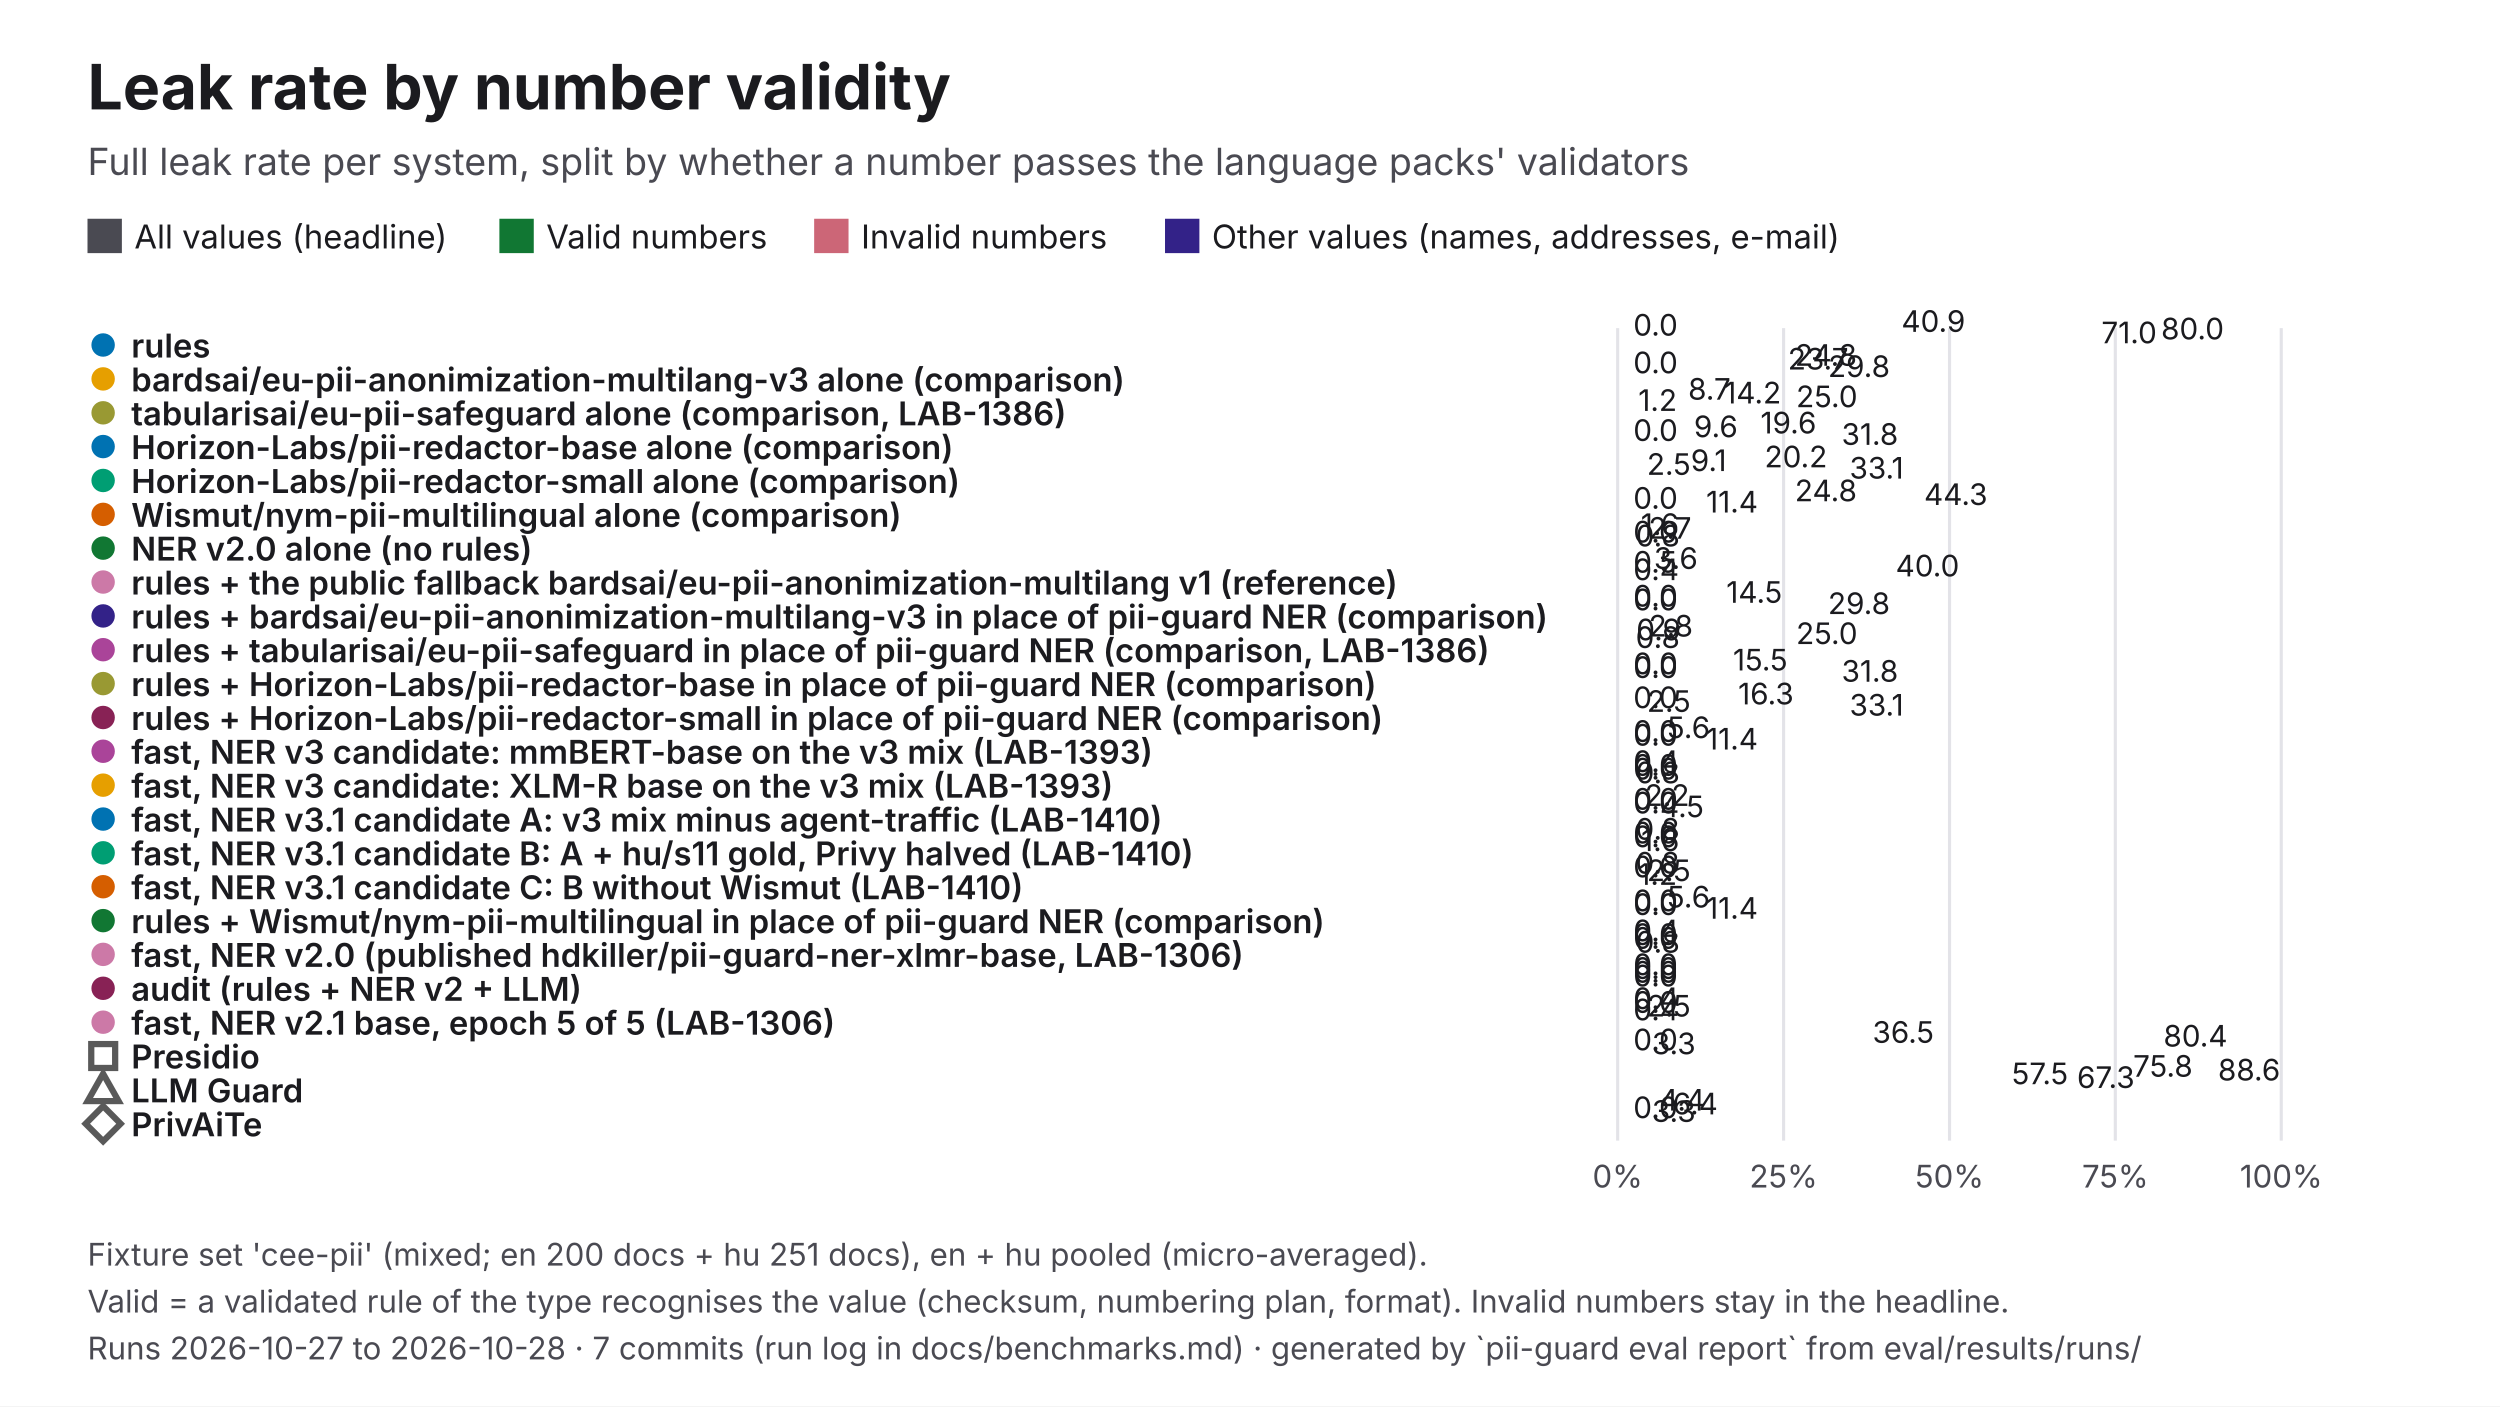
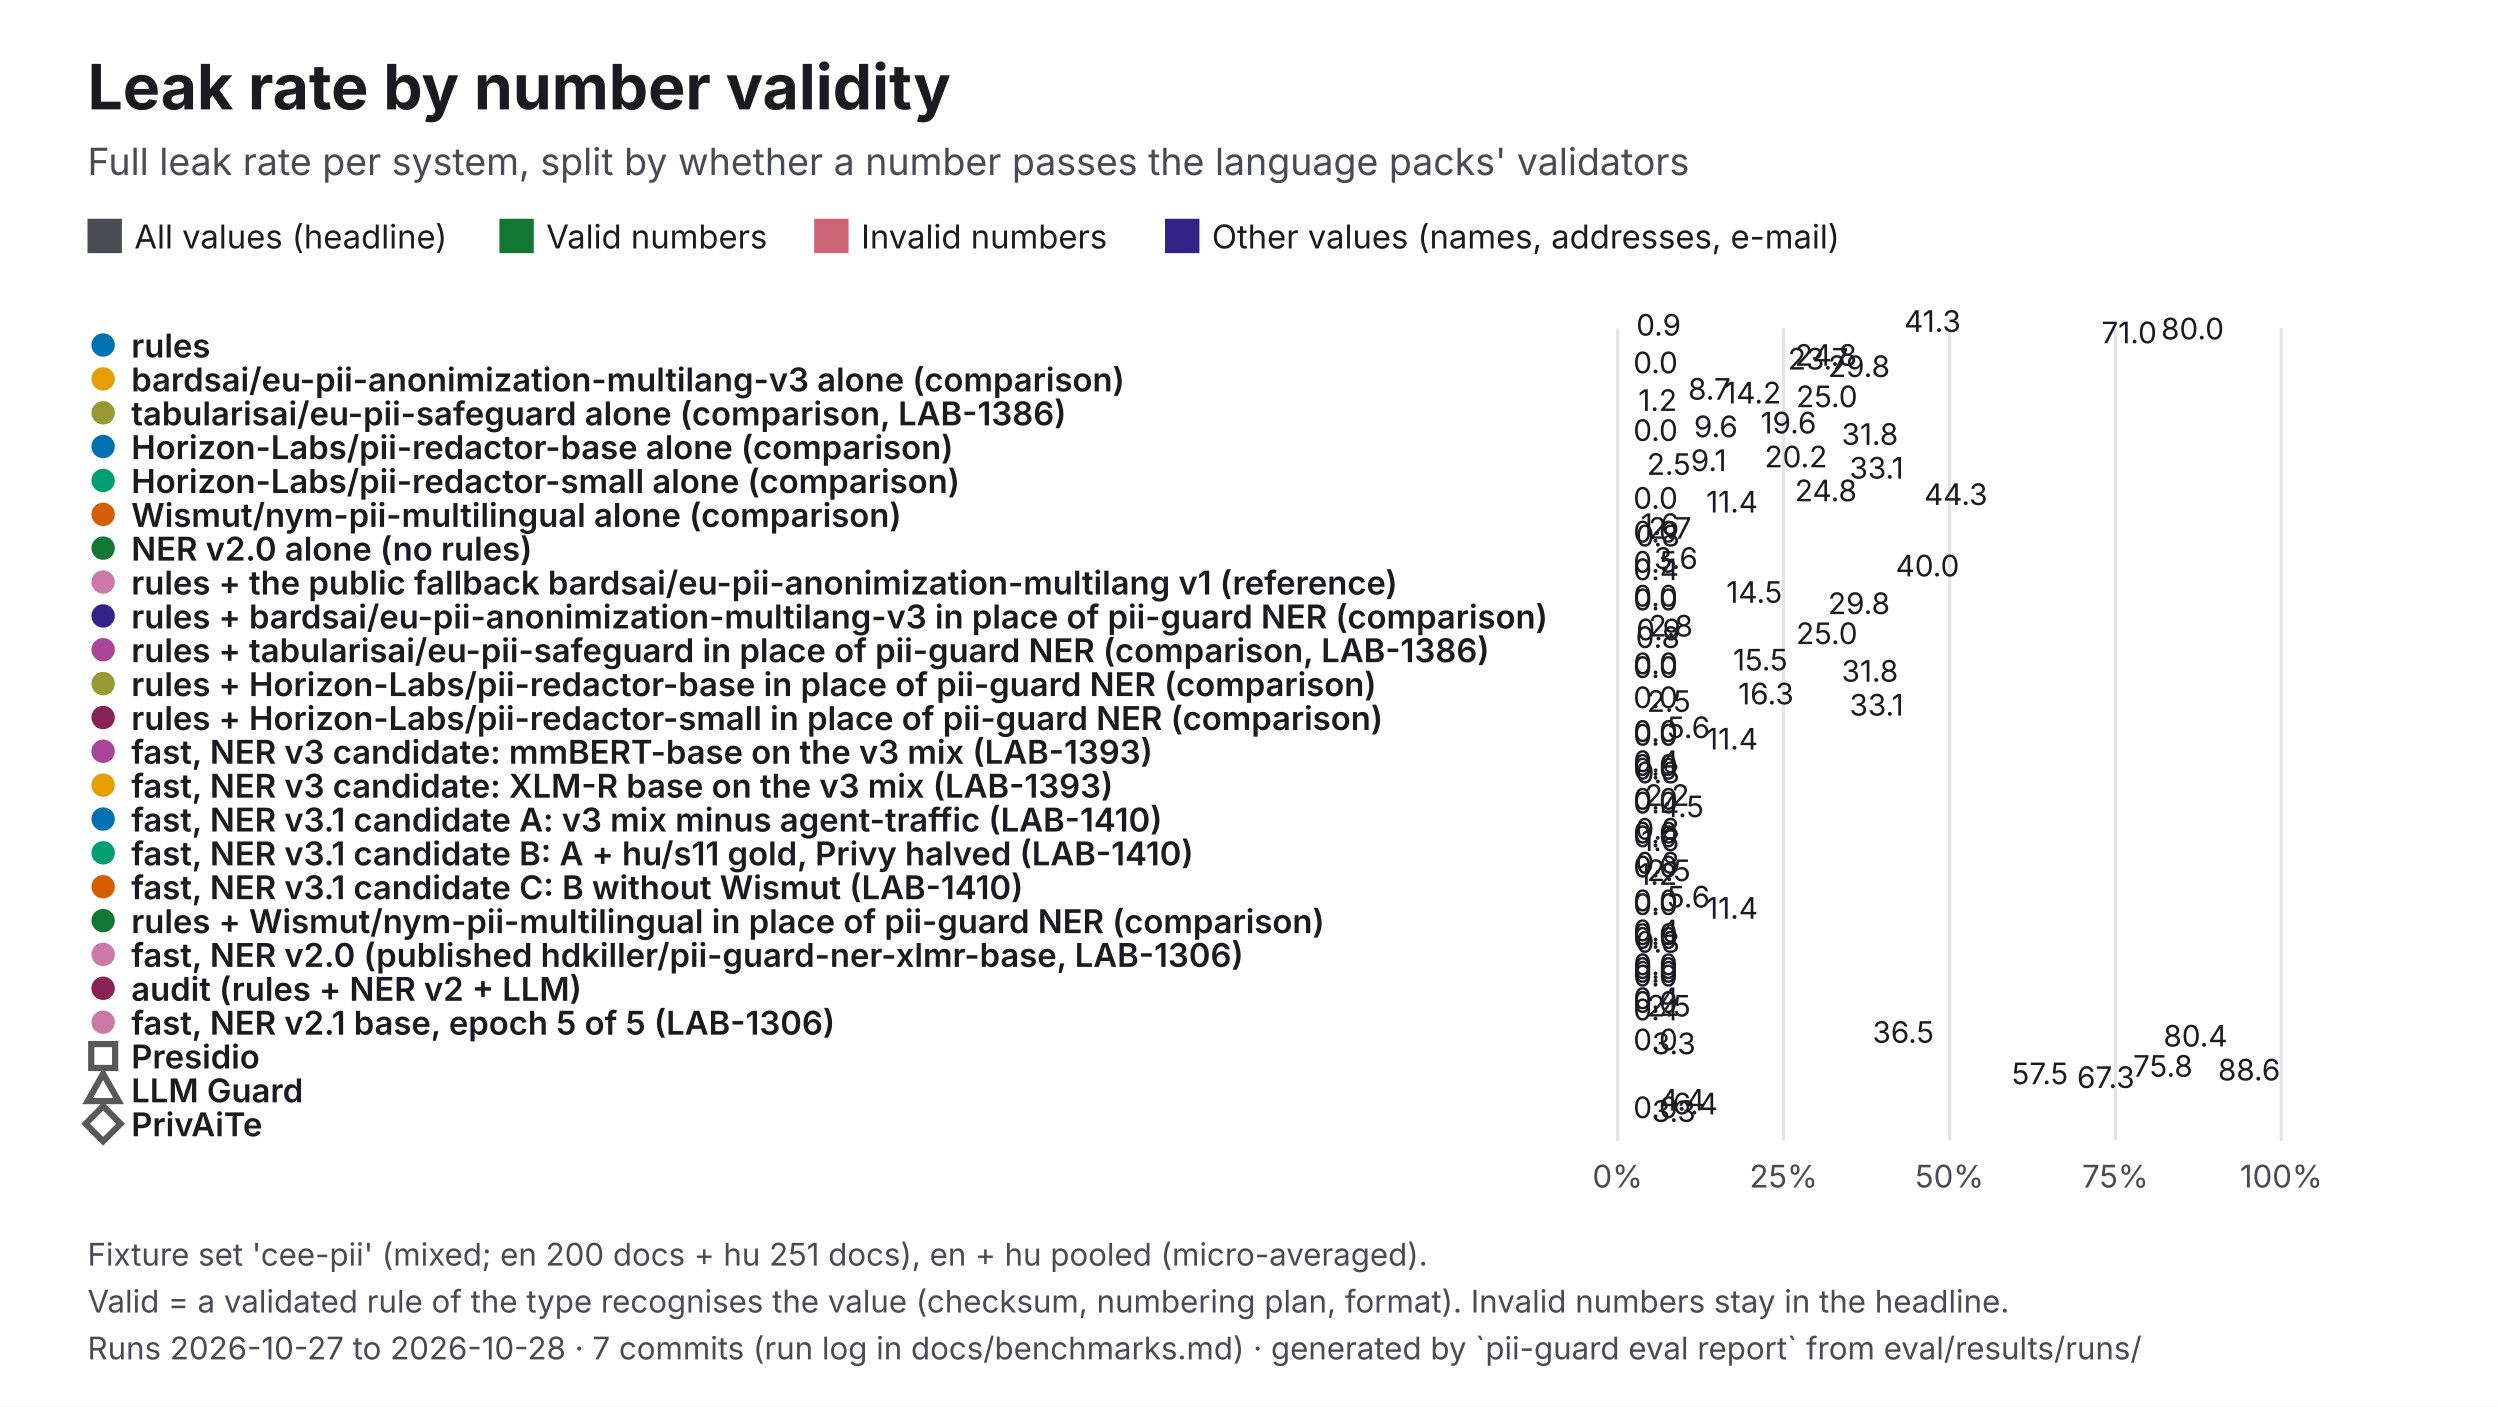
<svg xmlns="http://www.w3.org/2000/svg" viewBox="0 0 1600 900" width="1600" height="900" role="img" aria-labelledby="t d" font-family="Inter, 'Helvetica Neue', Helvetica, Arial, sans-serif">
  <rect width="1600" height="900" fill="#FFFFFF" />
  <text x="56" y="70" font-size="40" fill="#1B1B1F" font-weight="700">Leak rate by number validity</text>
  <text x="56" y="112" font-size="24" fill="#4A4A52">Full leak rate per system, split by whether a number passes the language packs' validators</text>
  <rect x="56" y="140" width="22" height="22" fill="#4A4A52" />
  <text x="86" y="159" font-size="21" fill="#1B1B1F">All values (headline)</text>
  <rect x="319.61" y="140" width="22" height="22" fill="#117733" />
  <text x="349.6" y="159" font-size="21" fill="#1B1B1F">Valid numbers</text>
  <rect x="521.06" y="140" width="22" height="22" fill="#CC6677" />
  <text x="551.1" y="159" font-size="21" fill="#1B1B1F">Invalid numbers</text>
  <rect x="745.61" y="140" width="22" height="22" fill="#332288" />
  <text x="775.6" y="159" font-size="21" fill="#1B1B1F">Other values (names, addresses, e-mail)</text>
  <line x1="1035.3" y1="210" x2="1035.3" y2="730" stroke="#E3E3E8" stroke-width="2" />
  <text x="1035.3" y="760" font-size="20" fill="#4A4A52" text-anchor="middle">0%</text>
  <line x1="1141.5" y1="210" x2="1141.5" y2="730" stroke="#E3E3E8" stroke-width="2" />
  <text x="1141.5" y="760" font-size="20" fill="#4A4A52" text-anchor="middle">25%</text>
  <line x1="1247.7" y1="210" x2="1247.7" y2="730" stroke="#E3E3E8" stroke-width="2" />
  <text x="1247.7" y="760" font-size="20" fill="#4A4A52" text-anchor="middle">50%</text>
  <line x1="1353.8" y1="210" x2="1353.8" y2="730" stroke="#E3E3E8" stroke-width="2" />
  <text x="1353.8" y="760" font-size="20" fill="#4A4A52" text-anchor="middle">75%</text>
  <line x1="1460" y1="210" x2="1460" y2="730" stroke="#E3E3E8" stroke-width="2" />
  <text x="1460" y="760" font-size="20" fill="#4A4A52" text-anchor="middle">100%</text>
  <circle cx="66" cy="220.8" r="9" fill="#0072B2" stroke="#FFFFFF" stroke-width="3" />
  <text x="84" y="228.8" font-size="21" fill="#1B1B1F" font-weight="600">rules</text>
-   <rect x="1035.3" y="218" width="173.6" height="-1.6" fill="#4A4A52" />
-   <text x="1216.9" y="212.4" font-size="19" fill="#1B1B1F">40.9</text>
-   <rect x="1035.3" y="220.4" width="2" height="-1.6" fill="#117733" />
-   <text x="1045.3" y="214.8" font-size="19" fill="#1B1B1F">0.0</text>
+   <rect x="1035.3" y="218" width="175.3" height="-1.6" fill="#4A4A52" />
+   <text x="1218.6" y="212.4" font-size="19" fill="#1B1B1F">41.3</text>
+   <rect x="1035.3" y="220.4" width="3.9" height="-1.6" fill="#117733" />
+   <text x="1047.2" y="214.8" font-size="19" fill="#1B1B1F">0.9</text>
  <rect x="1035.3" y="222.8" width="339.7" height="-1.6" fill="#CC6677" />
  <text x="1383.1" y="217.2" font-size="19" fill="#1B1B1F">80.0</text>
  <rect x="1035.3" y="225.2" width="301.6" height="-1.6" fill="#332288" />
  <text x="1344.9" y="219.7" font-size="19" fill="#1B1B1F">71.0</text>
  <circle cx="66" cy="242.5" r="9" fill="#E69F00" stroke="#FFFFFF" stroke-width="3" />
  <text x="84" y="250.5" font-size="21" fill="#1B1B1F" font-weight="600">bardsai/eu-pii-anonimization-multilang-v3 alone (comparison)</text>
  <rect x="1035.3" y="239.7" width="105.3" height="-1.6" fill="#4A4A52" />
  <text x="1148.7" y="234.1" font-size="19" fill="#1B1B1F">24.8</text>
  <rect x="1035.3" y="242.1" width="100.8" height="-1.6" fill="#117733" />
  <text x="1144.2" y="236.5" font-size="19" fill="#1B1B1F">23.7</text>
  <rect x="1035.3" y="244.5" width="2" height="-1.6" fill="#CC6677" />
  <text x="1045.3" y="238.9" font-size="19" fill="#1B1B1F">0.0</text>
  <rect x="1035.3" y="246.9" width="126.5" height="-1.6" fill="#332288" />
  <text x="1169.9" y="241.3" font-size="19" fill="#1B1B1F">29.8</text>
  <circle cx="66" cy="264.2" r="9" fill="#999933" stroke="#FFFFFF" stroke-width="3" />
  <text x="84" y="272.2" font-size="21" fill="#1B1B1F" font-weight="600">tabularisai/eu-pii-safeguard alone (comparison, LAB-1386)</text>
  <rect x="1035.3" y="261.3" width="37.1" height="-1.6" fill="#4A4A52" />
  <text x="1080.4" y="255.8" font-size="19" fill="#1B1B1F">8.7</text>
  <rect x="1035.3" y="263.8" width="60.1" height="-1.6" fill="#117733" />
  <text x="1103.5" y="258.2" font-size="19" fill="#1B1B1F">14.2</text>
  <rect x="1035.3" y="266.2" width="106.2" height="-1.6" fill="#CC6677" />
  <text x="1149.5" y="260.6" font-size="19" fill="#1B1B1F">25.0</text>
  <rect x="1035.3" y="268.6" width="5.2" height="-1.6" fill="#332288" />
  <text x="1048.5" y="263" font-size="19" fill="#1B1B1F">1.2</text>
  <circle cx="66" cy="285.8" r="9" fill="#0072B2" stroke="#FFFFFF" stroke-width="3" />
  <text x="84" y="293.8" font-size="21" fill="#1B1B1F" font-weight="600">Horizon-Labs/pii-redactor-base alone (comparison)</text>
  <rect x="1035.3" y="283" width="83.4" height="-1.6" fill="#4A4A52" />
  <text x="1126.7" y="277.4" font-size="19" fill="#1B1B1F">19.6</text>
  <rect x="1035.3" y="285.4" width="40.7" height="-1.6" fill="#117733" />
  <text x="1084.1" y="279.8" font-size="19" fill="#1B1B1F">9.6</text>
  <rect x="1035.3" y="287.8" width="2" height="-1.6" fill="#CC6677" />
  <text x="1045.3" y="282.2" font-size="19" fill="#1B1B1F">0.0</text>
  <rect x="1035.3" y="290.2" width="135.2" height="-1.6" fill="#332288" />
  <text x="1178.6" y="284.7" font-size="19" fill="#1B1B1F">31.8</text>
  <circle cx="66" cy="307.5" r="9" fill="#009E73" stroke="#FFFFFF" stroke-width="3" />
  <text x="84" y="315.5" font-size="21" fill="#1B1B1F" font-weight="600">Horizon-Labs/pii-redactor-small alone (comparison)</text>
  <rect x="1035.3" y="304.7" width="86" height="-1.6" fill="#4A4A52" />
  <text x="1129.3" y="299.1" font-size="19" fill="#1B1B1F">20.2</text>
  <rect x="1035.3" y="307.1" width="38.8" height="-1.6" fill="#117733" />
  <text x="1082.1" y="301.5" font-size="19" fill="#1B1B1F">9.1</text>
  <rect x="1035.3" y="309.5" width="10.6" height="-1.6" fill="#CC6677" />
  <text x="1054" y="303.9" font-size="19" fill="#1B1B1F">2.5</text>
  <rect x="1035.3" y="311.9" width="140.4" height="-1.6" fill="#332288" />
  <text x="1183.7" y="306.3" font-size="19" fill="#1B1B1F">33.1</text>
  <circle cx="66" cy="329.2" r="9" fill="#D55E00" stroke="#FFFFFF" stroke-width="3" />
  <text x="84" y="337.2" font-size="21" fill="#1B1B1F" font-weight="600">Wismut/nym-pii-multilingual alone (comparison)</text>
  <rect x="1035.3" y="326.3" width="105.3" height="-1.6" fill="#4A4A52" />
  <text x="1148.7" y="320.8" font-size="19" fill="#1B1B1F">24.8</text>
  <rect x="1035.3" y="328.8" width="188.1" height="-1.6" fill="#117733" />
  <text x="1231.4" y="323.2" font-size="19" fill="#1B1B1F">44.3</text>
  <rect x="1035.3" y="331.2" width="2" height="-1.6" fill="#CC6677" />
  <text x="1045.3" y="325.6" font-size="19" fill="#1B1B1F">0.0</text>
  <rect x="1035.3" y="333.6" width="48.5" height="-1.6" fill="#332288" />
  <text x="1091.9" y="328" font-size="19" fill="#1B1B1F">11.4</text>
  <circle cx="66" cy="350.8" r="9" fill="#117733" stroke="#FFFFFF" stroke-width="3" />
  <text x="84" y="358.8" font-size="21" fill="#1B1B1F" font-weight="600">NER v2.0 alone (no rules)</text>
  <rect x="1035.3" y="348" width="6.8" height="-1.6" fill="#4A4A52" />
  <text x="1050.1" y="342.4" font-size="19" fill="#1B1B1F">1.6</text>
  <rect x="1035.3" y="350.4" width="11.6" height="-1.6" fill="#117733" />
  <text x="1055" y="344.8" font-size="19" fill="#1B1B1F">2.7</text>
  <rect x="1035.3" y="352.8" width="2" height="-1.6" fill="#CC6677" />
  <text x="1045.3" y="347.2" font-size="19" fill="#1B1B1F">0.0</text>
  <rect x="1035.3" y="355.2" width="3.5" height="-1.6" fill="#332288" />
  <text x="1046.8" y="349.7" font-size="19" fill="#1B1B1F">0.8</text>
  <circle cx="66" cy="372.5" r="9" fill="#CC79A7" stroke="#FFFFFF" stroke-width="3" />
  <text x="84" y="380.5" font-size="21" fill="#1B1B1F" font-weight="600">rules + the public fallback bardsai/eu-pii-anonimization-multilang v1 (reference)</text>
  <rect x="1035.3" y="369.7" width="15.2" height="-1.6" fill="#4A4A52" />
  <text x="1058.5" y="364.1" font-size="19" fill="#1B1B1F">3.6</text>
  <rect x="1035.3" y="372.1" width="2" height="-1.6" fill="#117733" />
  <text x="1045.3" y="366.5" font-size="19" fill="#1B1B1F">0.5</text>
  <rect x="1035.3" y="374.5" width="169.9" height="-1.6" fill="#CC6677" />
  <text x="1213.2" y="368.9" font-size="19" fill="#1B1B1F">40.0</text>
  <rect x="1035.3" y="376.9" width="2" height="-1.6" fill="#332288" />
  <text x="1045.3" y="371.3" font-size="19" fill="#1B1B1F">0.4</text>
  <circle cx="66" cy="394.2" r="9" fill="#332288" stroke="#FFFFFF" stroke-width="3" />
  <text x="84" y="402.2" font-size="21" fill="#1B1B1F" font-weight="600">rules + bardsai/eu-pii-anonimization-multilang-v3 in place of pii-guard NER (comparison)</text>
  <rect x="1035.3" y="391.3" width="61.5" height="-1.6" fill="#4A4A52" />
  <text x="1104.8" y="385.8" font-size="19" fill="#1B1B1F">14.5</text>
  <rect x="1035.3" y="393.8" width="2" height="-1.6" fill="#117733" />
  <text x="1045.3" y="388.2" font-size="19" fill="#1B1B1F">0.0</text>
  <rect x="1035.3" y="396.2" width="2" height="-1.6" fill="#CC6677" />
  <text x="1045.3" y="390.6" font-size="19" fill="#1B1B1F">0.0</text>
  <rect x="1035.3" y="398.6" width="126.5" height="-1.6" fill="#332288" />
  <text x="1169.9" y="393" font-size="19" fill="#1B1B1F">29.8</text>
  <circle cx="66" cy="415.8" r="9" fill="#AA4499" stroke="#FFFFFF" stroke-width="3" />
  <text x="84" y="423.8" font-size="21" fill="#1B1B1F" font-weight="600">rules + tabularisai/eu-pii-safeguard in place of pii-guard NER (comparison, LAB-1386)</text>
  <rect x="1035.3" y="413" width="11.8" height="-1.6" fill="#4A4A52" />
  <text x="1055.1" y="407.4" font-size="19" fill="#1B1B1F">2.8</text>
  <rect x="1035.3" y="415.4" width="3.9" height="-1.6" fill="#117733" />
  <text x="1047.2" y="409.8" font-size="19" fill="#1B1B1F">0.9</text>
  <rect x="1035.3" y="417.8" width="106.2" height="-1.6" fill="#CC6677" />
  <text x="1149.5" y="412.2" font-size="19" fill="#1B1B1F">25.0</text>
  <rect x="1035.3" y="420.2" width="3.5" height="-1.6" fill="#332288" />
  <text x="1046.8" y="414.7" font-size="19" fill="#1B1B1F">0.8</text>
  <circle cx="66" cy="437.5" r="9" fill="#999933" stroke="#FFFFFF" stroke-width="3" />
  <text x="84" y="445.5" font-size="21" fill="#1B1B1F" font-weight="600">rules + Horizon-Labs/pii-redactor-base in place of pii-guard NER (comparison)</text>
  <rect x="1035.3" y="434.7" width="65.7" height="-1.6" fill="#4A4A52" />
  <text x="1109.1" y="429.1" font-size="19" fill="#1B1B1F">15.5</text>
  <rect x="1035.3" y="437.1" width="2" height="-1.6" fill="#117733" />
  <text x="1045.3" y="431.5" font-size="19" fill="#1B1B1F">0.0</text>
  <rect x="1035.3" y="439.5" width="2" height="-1.6" fill="#CC6677" />
  <text x="1045.3" y="433.9" font-size="19" fill="#1B1B1F">0.0</text>
  <rect x="1035.3" y="441.9" width="135.2" height="-1.6" fill="#332288" />
  <text x="1178.6" y="436.3" font-size="19" fill="#1B1B1F">31.8</text>
  <circle cx="66" cy="459.2" r="9" fill="#882255" stroke="#FFFFFF" stroke-width="3" />
  <text x="84" y="467.2" font-size="21" fill="#1B1B1F" font-weight="600">rules + Horizon-Labs/pii-redactor-small in place of pii-guard NER (comparison)</text>
  <rect x="1035.3" y="456.3" width="69.1" height="-1.6" fill="#4A4A52" />
  <text x="1112.4" y="450.8" font-size="19" fill="#1B1B1F">16.3</text>
  <rect x="1035.3" y="458.8" width="2" height="-1.6" fill="#117733" />
  <text x="1045.3" y="453.2" font-size="19" fill="#1B1B1F">0.0</text>
  <rect x="1035.3" y="461.2" width="10.6" height="-1.6" fill="#CC6677" />
  <text x="1054" y="455.6" font-size="19" fill="#1B1B1F">2.5</text>
  <rect x="1035.3" y="463.6" width="140.4" height="-1.6" fill="#332288" />
  <text x="1183.7" y="458" font-size="19" fill="#1B1B1F">33.1</text>
  <circle cx="66" cy="480.8" r="9" fill="#AA4499" stroke="#FFFFFF" stroke-width="3" />
  <text x="84" y="488.8" font-size="21" fill="#1B1B1F" font-weight="600">fast, NER v3 candidate: mmBERT-base on the v3 mix (LAB-1393)</text>
  <rect x="1035.3" y="478" width="23.6" height="-1.6" fill="#4A4A52" />
  <text x="1066.9" y="472.4" font-size="19" fill="#1B1B1F">5.6</text>
  <rect x="1035.3" y="480.4" width="2" height="-1.6" fill="#117733" />
  <text x="1045.3" y="474.8" font-size="19" fill="#1B1B1F">0.0</text>
  <rect x="1035.3" y="482.8" width="2" height="-1.6" fill="#CC6677" />
  <text x="1045.3" y="477.2" font-size="19" fill="#1B1B1F">0.0</text>
  <rect x="1035.3" y="485.2" width="48.5" height="-1.6" fill="#332288" />
  <text x="1091.9" y="479.7" font-size="19" fill="#1B1B1F">11.4</text>
  <circle cx="66" cy="502.5" r="9" fill="#E69F00" stroke="#FFFFFF" stroke-width="3" />
  <text x="84" y="510.5" font-size="21" fill="#1B1B1F" font-weight="600">fast, NER v3 candidate: XLM-R base on the v3 mix (LAB-1393)</text>
  <rect x="1035.3" y="499.7" width="2" height="-1.6" fill="#4A4A52" />
  <text x="1045.3" y="494.1" font-size="19" fill="#1B1B1F">0.4</text>
  <rect x="1035.3" y="502.1" width="2" height="-1.6" fill="#117733" />
  <text x="1045.3" y="496.5" font-size="19" fill="#1B1B1F">0.0</text>
  <rect x="1035.3" y="504.5" width="2" height="-1.6" fill="#CC6677" />
  <text x="1045.3" y="498.9" font-size="19" fill="#1B1B1F">0.0</text>
  <rect x="1035.3" y="506.9" width="3.5" height="-1.6" fill="#332288" />
  <text x="1046.8" y="501.3" font-size="19" fill="#1B1B1F">0.8</text>
  <circle cx="66" cy="524.2" r="9" fill="#0072B2" stroke="#FFFFFF" stroke-width="3" />
  <text x="84" y="532.2" font-size="21" fill="#1B1B1F" font-weight="600">fast, NER v3.1 candidate A: v3 mix minus agent-traffic (LAB-1410)</text>
  <rect x="1035.3" y="521.3" width="9.3" height="-1.6" fill="#4A4A52" />
  <text x="1052.6" y="515.8" font-size="19" fill="#1B1B1F">2.2</text>
  <rect x="1035.3" y="523.8" width="2" height="-1.6" fill="#117733" />
  <text x="1045.3" y="518.2" font-size="19" fill="#1B1B1F">0.0</text>
  <rect x="1035.3" y="526.2" width="2" height="-1.6" fill="#CC6677" />
  <text x="1045.3" y="520.6" font-size="19" fill="#1B1B1F">0.0</text>
  <rect x="1035.3" y="528.6" width="19.1" height="-1.6" fill="#332288" />
  <text x="1062.4" y="523" font-size="19" fill="#1B1B1F">4.5</text>
  <circle cx="66" cy="545.8" r="9" fill="#009E73" stroke="#FFFFFF" stroke-width="3" />
  <text x="84" y="553.8" font-size="21" fill="#1B1B1F" font-weight="600">fast, NER v3.1 candidate B: A + hu/s11 gold, Privy halved (LAB-1410)</text>
  <rect x="1035.3" y="543" width="3.4" height="-1.6" fill="#4A4A52" />
  <text x="1046.7" y="537.4" font-size="19" fill="#1B1B1F">0.8</text>
  <rect x="1035.3" y="545.4" width="2" height="-1.6" fill="#117733" />
  <text x="1045.3" y="539.8" font-size="19" fill="#1B1B1F">0.0</text>
  <rect x="1035.3" y="547.8" width="2" height="-1.6" fill="#CC6677" />
  <text x="1045.3" y="542.2" font-size="19" fill="#1B1B1F">0.0</text>
  <rect x="1035.3" y="550.2" width="6.9" height="-1.6" fill="#332288" />
  <text x="1050.3" y="544.7" font-size="19" fill="#1B1B1F">1.6</text>
  <circle cx="66" cy="567.5" r="9" fill="#D55E00" stroke="#FFFFFF" stroke-width="3" />
  <text x="84" y="575.5" font-size="21" fill="#1B1B1F" font-weight="600">fast, NER v3.1 candidate C: B without Wismut (LAB-1410)</text>
  <rect x="1035.3" y="564.7" width="3.4" height="-1.6" fill="#4A4A52" />
  <text x="1046.7" y="559.1" font-size="19" fill="#1B1B1F">0.8</text>
  <rect x="1035.3" y="567.1" width="2" height="-1.6" fill="#117733" />
  <text x="1045.3" y="561.5" font-size="19" fill="#1B1B1F">0.0</text>
  <rect x="1035.3" y="569.5" width="10.6" height="-1.6" fill="#CC6677" />
  <text x="1054" y="563.9" font-size="19" fill="#1B1B1F">2.5</text>
  <rect x="1035.3" y="571.9" width="5.2" height="-1.6" fill="#332288" />
  <text x="1048.5" y="566.3" font-size="19" fill="#1B1B1F">1.2</text>
  <circle cx="66" cy="589.2" r="9" fill="#117733" stroke="#FFFFFF" stroke-width="3" />
  <text x="84" y="597.2" font-size="21" fill="#1B1B1F" font-weight="600">rules + Wismut/nym-pii-multilingual in place of pii-guard NER (comparison)</text>
  <rect x="1035.3" y="586.3" width="23.6" height="-1.6" fill="#4A4A52" />
  <text x="1066.9" y="580.8" font-size="19" fill="#1B1B1F">5.6</text>
  <rect x="1035.3" y="588.8" width="2" height="-1.6" fill="#117733" />
  <text x="1045.3" y="583.2" font-size="19" fill="#1B1B1F">0.0</text>
  <rect x="1035.3" y="591.2" width="2" height="-1.6" fill="#CC6677" />
  <text x="1045.3" y="585.6" font-size="19" fill="#1B1B1F">0.0</text>
  <rect x="1035.3" y="593.6" width="48.5" height="-1.6" fill="#332288" />
  <text x="1091.9" y="588" font-size="19" fill="#1B1B1F">11.4</text>
  <circle cx="66" cy="610.8" r="9" fill="#CC79A7" stroke="#FFFFFF" stroke-width="3" />
  <text x="84" y="618.8" font-size="21" fill="#1B1B1F" font-weight="600">fast, NER v2.0 (published hdkiller/pii-guard-ner-xlmr-base, LAB-1306)</text>
  <rect x="1035.3" y="608" width="2" height="-1.6" fill="#4A4A52" />
  <text x="1045.3" y="602.4" font-size="19" fill="#1B1B1F">0.4</text>
  <rect x="1035.3" y="610.4" width="2" height="-1.6" fill="#117733" />
  <text x="1045.3" y="604.8" font-size="19" fill="#1B1B1F">0.0</text>
  <rect x="1035.3" y="612.8" width="2" height="-1.6" fill="#CC6677" />
  <text x="1045.3" y="607.2" font-size="19" fill="#1B1B1F">0.0</text>
  <rect x="1035.3" y="615.2" width="3.5" height="-1.6" fill="#332288" />
  <text x="1046.8" y="609.7" font-size="19" fill="#1B1B1F">0.8</text>
  <circle cx="66" cy="632.5" r="9" fill="#882255" stroke="#FFFFFF" stroke-width="3" />
  <text x="84" y="640.5" font-size="21" fill="#1B1B1F" font-weight="600">audit (rules + NER v2 + LLM)</text>
  <rect x="1035.3" y="629.7" width="2" height="-1.6" fill="#4A4A52" />
  <text x="1045.3" y="624.1" font-size="19" fill="#1B1B1F">0.0</text>
  <rect x="1035.3" y="632.1" width="2" height="-1.6" fill="#117733" />
  <text x="1045.3" y="626.5" font-size="19" fill="#1B1B1F">0.0</text>
  <rect x="1035.3" y="634.5" width="2" height="-1.6" fill="#CC6677" />
  <text x="1045.3" y="628.9" font-size="19" fill="#1B1B1F">0.0</text>
  <rect x="1035.3" y="636.9" width="2" height="-1.6" fill="#332288" />
  <text x="1045.3" y="631.3" font-size="19" fill="#1B1B1F">0.0</text>
  <circle cx="66" cy="654.2" r="9" fill="#CC79A7" stroke="#FFFFFF" stroke-width="3" />
  <text x="84" y="662.2" font-size="21" fill="#1B1B1F" font-weight="600">fast, NER v2.1 base, epoch 5 of 5 (LAB-1306)</text>
  <rect x="1035.3" y="651.3" width="2" height="-1.6" fill="#4A4A52" />
  <text x="1045.3" y="645.8" font-size="19" fill="#1B1B1F">0.4</text>
  <rect x="1035.3" y="653.8" width="2" height="-1.6" fill="#117733" />
  <text x="1045.3" y="648.2" font-size="19" fill="#1B1B1F">0.0</text>
  <rect x="1035.3" y="656.2" width="10.6" height="-1.6" fill="#CC6677" />
  <text x="1054" y="650.6" font-size="19" fill="#1B1B1F">2.5</text>
  <rect x="1035.3" y="658.6" width="2" height="-1.6" fill="#332288" />
  <text x="1045.3" y="653" font-size="19" fill="#1B1B1F">0.4</text>
  <rect x="58.4" y="668.2" width="15.3" height="15.3" fill="#FFFFFF" stroke="#595959" stroke-width="4" />
  <text x="84" y="683.8" font-size="21" fill="#1B1B1F" font-weight="600">Presidio</text>
  <rect x="1035.3" y="673" width="155" height="-1.6" fill="#4A4A52" />
  <text x="1198.4" y="667.4" font-size="19" fill="#1B1B1F">36.5</text>
  <rect x="1035.3" y="675.4" width="341.3" height="-1.6" fill="#117733" />
  <text x="1384.6" y="669.8" font-size="19" fill="#1B1B1F">80.4</text>
  <rect x="1035.3" y="677.8" width="2" height="-1.6" fill="#CC6677" />
  <text x="1045.3" y="672.2" font-size="19" fill="#1B1B1F">0.0</text>
  <rect x="1035.3" y="680.2" width="13.9" height="-1.6" fill="#332288" />
  <text x="1057.2" y="674.7" font-size="19" fill="#1B1B1F">3.3</text>
  <polygon points="66,687.2 75.9,704.7 56.1,704.7" fill="#FFFFFF" stroke="#595959" stroke-width="4" />
  <text x="84" y="705.5" font-size="21" fill="#1B1B1F" font-weight="600">LLM Guard</text>
  <rect x="1035.3" y="694.7" width="321.9" height="-1.6" fill="#4A4A52" />
  <text x="1365.2" y="689.1" font-size="19" fill="#1B1B1F">75.8</text>
  <rect x="1035.3" y="697.1" width="376.2" height="-1.6" fill="#117733" />
  <text x="1419.5" y="691.5" font-size="19" fill="#1B1B1F">88.6</text>
  <rect x="1035.3" y="699.5" width="244.2" height="-1.6" fill="#CC6677" />
  <text x="1287.5" y="693.9" font-size="19" fill="#1B1B1F">57.5</text>
  <rect x="1035.3" y="701.9" width="286" height="-1.6" fill="#332288" />
  <text x="1329.3" y="696.3" font-size="19" fill="#1B1B1F">67.3</text>
  <polygon points="66,707.9 77.2,719.2 66,730.4 54.8,719.2" fill="#FFFFFF" stroke="#595959" stroke-width="4" />
  <text x="84" y="727.2" font-size="21" fill="#1B1B1F" font-weight="600">PrivAiTe</text>
  <rect x="1035.3" y="716.3" width="18.6" height="-1.6" fill="#4A4A52" />
  <text x="1061.9" y="710.8" font-size="19" fill="#1B1B1F">4.4</text>
  <rect x="1035.3" y="718.8" width="27.1" height="-1.6" fill="#117733" />
  <text x="1070.5" y="713.2" font-size="19" fill="#1B1B1F">6.4</text>
  <rect x="1035.3" y="721.2" width="2" height="-1.6" fill="#CC6677" />
  <text x="1045.3" y="715.6" font-size="19" fill="#1B1B1F">0.0</text>
  <rect x="1035.3" y="723.6" width="13.9" height="-1.6" fill="#332288" />
  <text x="1057.2" y="718" font-size="19" fill="#1B1B1F">3.3</text>
  <text x="56" y="810" font-size="20" fill="#4A4A52">Fixture set 'cee-pii' (mixed; en 200 docs + hu 251 docs), en + hu pooled (micro-averaged).</text>
  <text x="56" y="840" font-size="20" fill="#4A4A52">Valid = a validated rule of the type recognises the value (checksum, numbering plan, format). Invalid numbers stay in the headline.</text>
  <text x="56" y="870" font-size="20" fill="#4A4A52">Runs 2026-10-27 to 2026-10-28 · 7 commits (run log in docs/benchmarks.md) · generated by `pii-guard eval report` from eval/results/runs/</text>
</svg>
